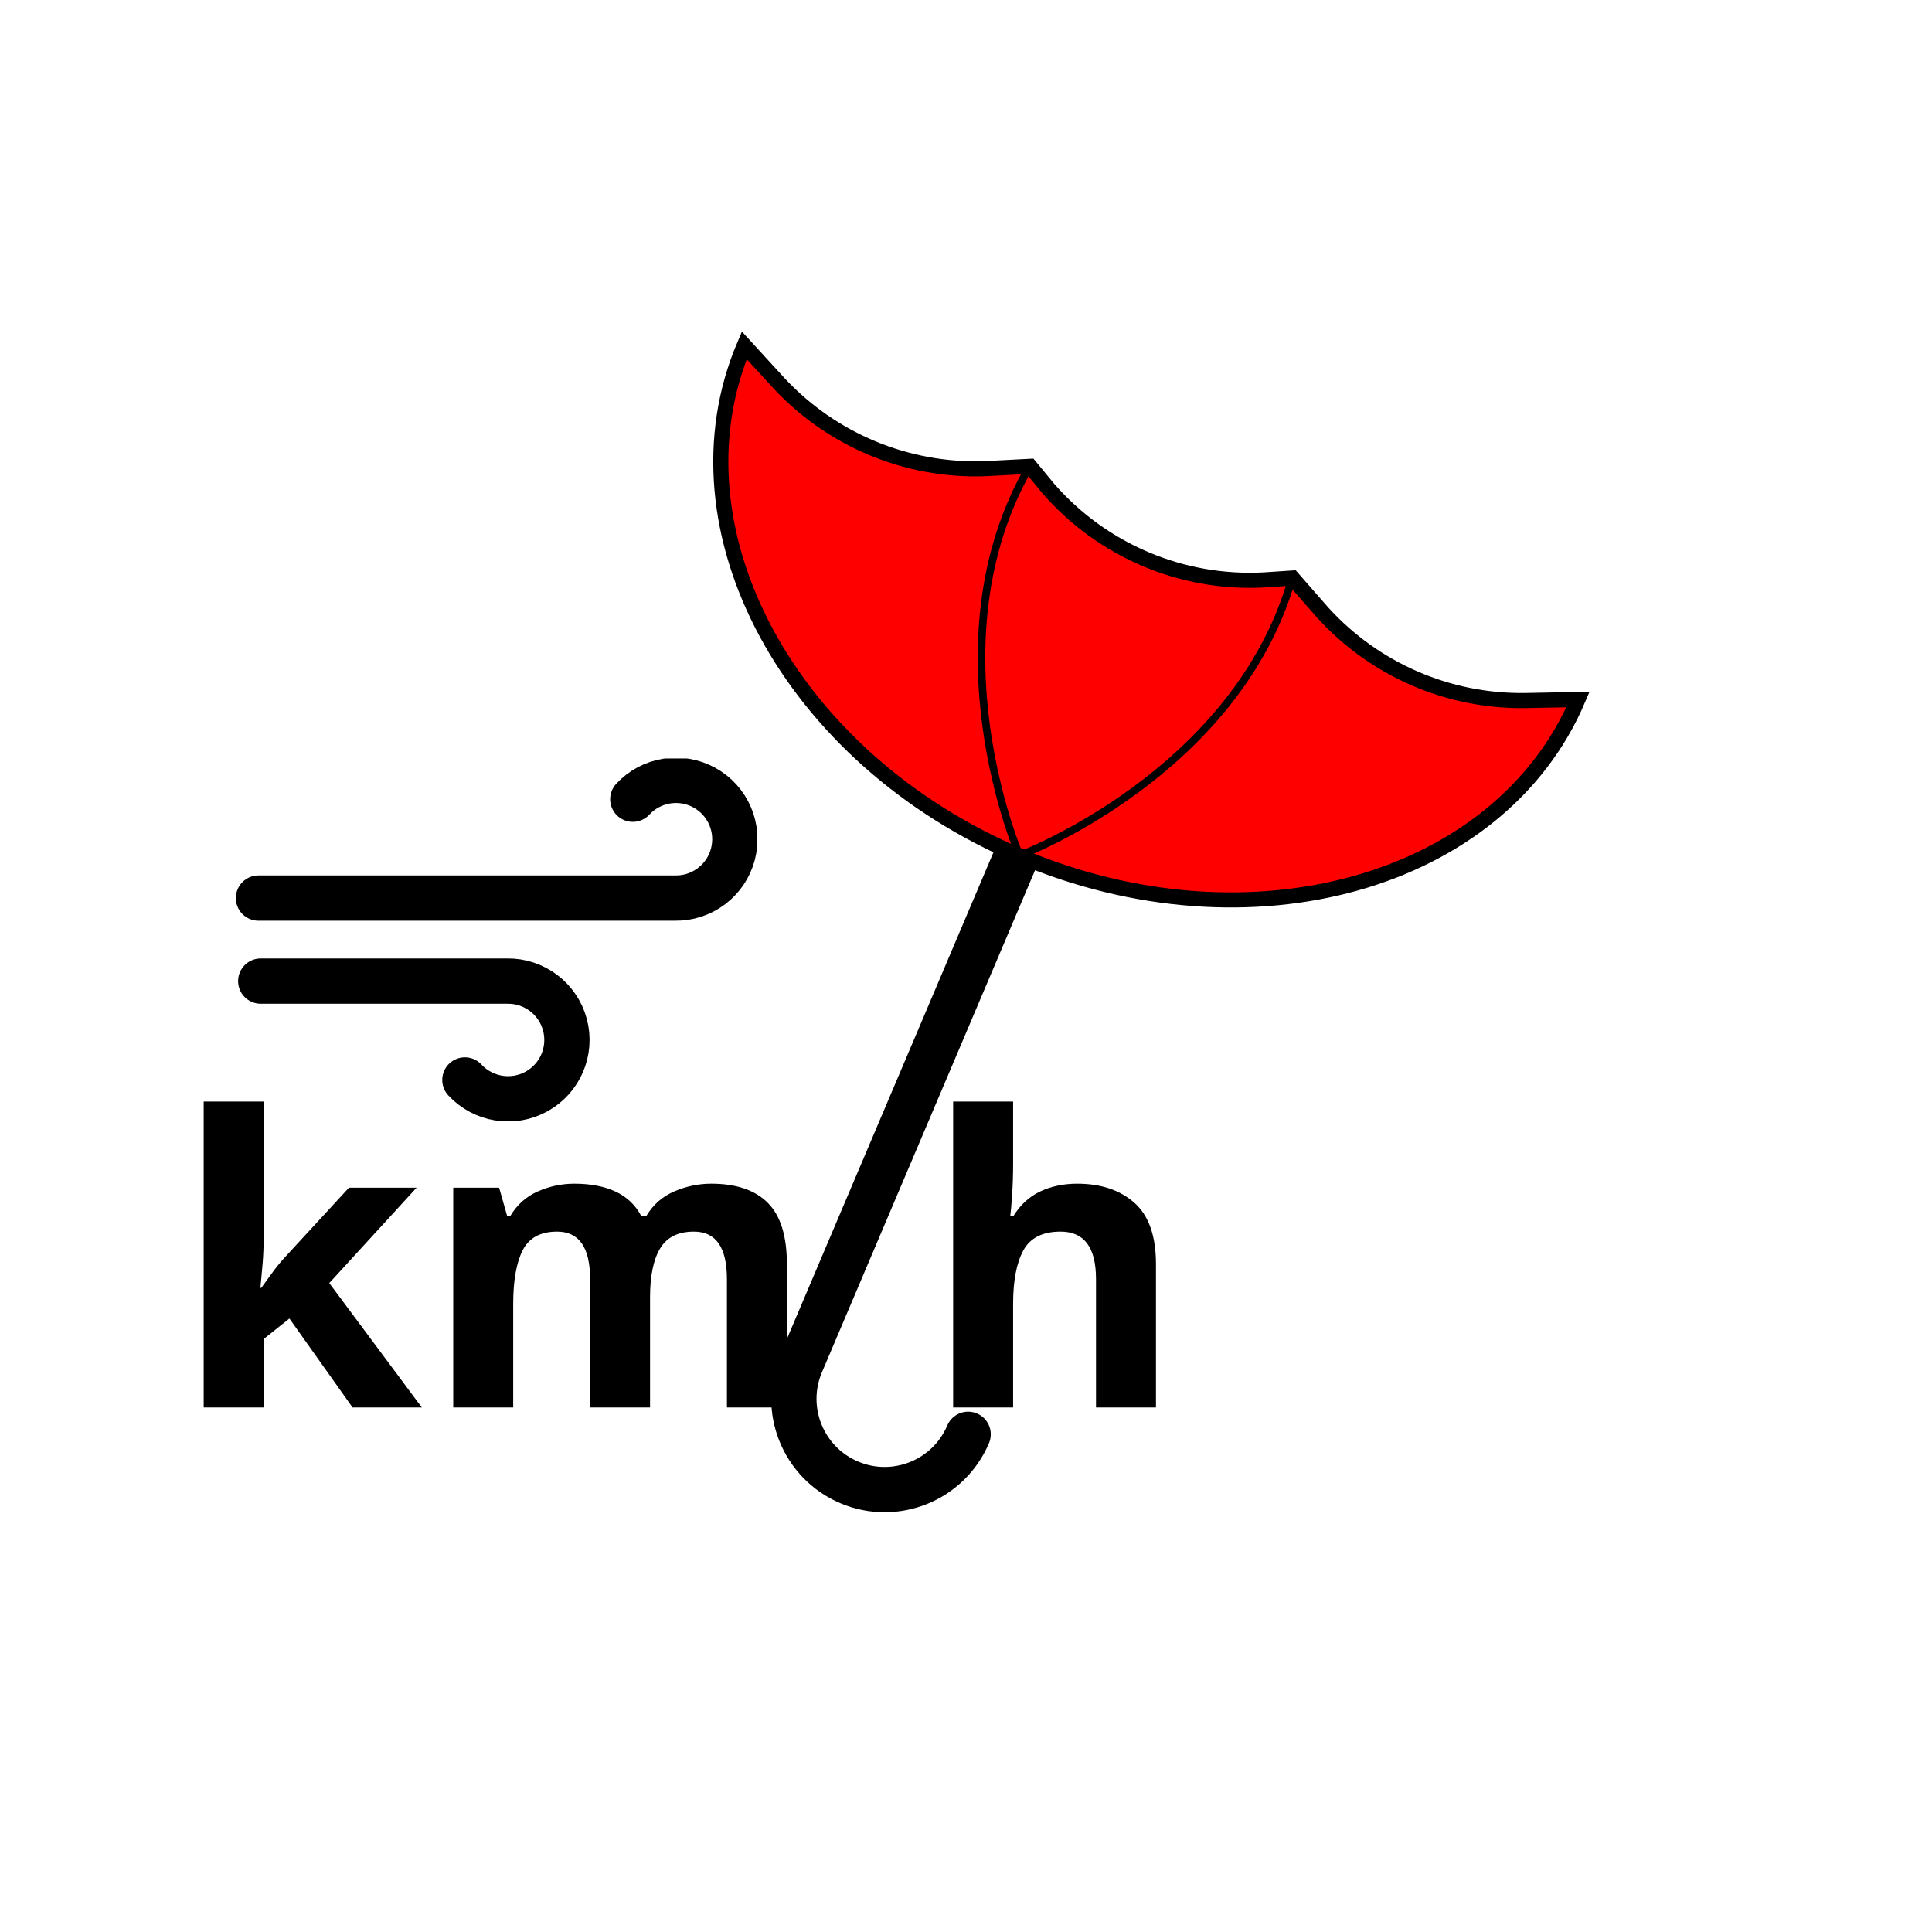
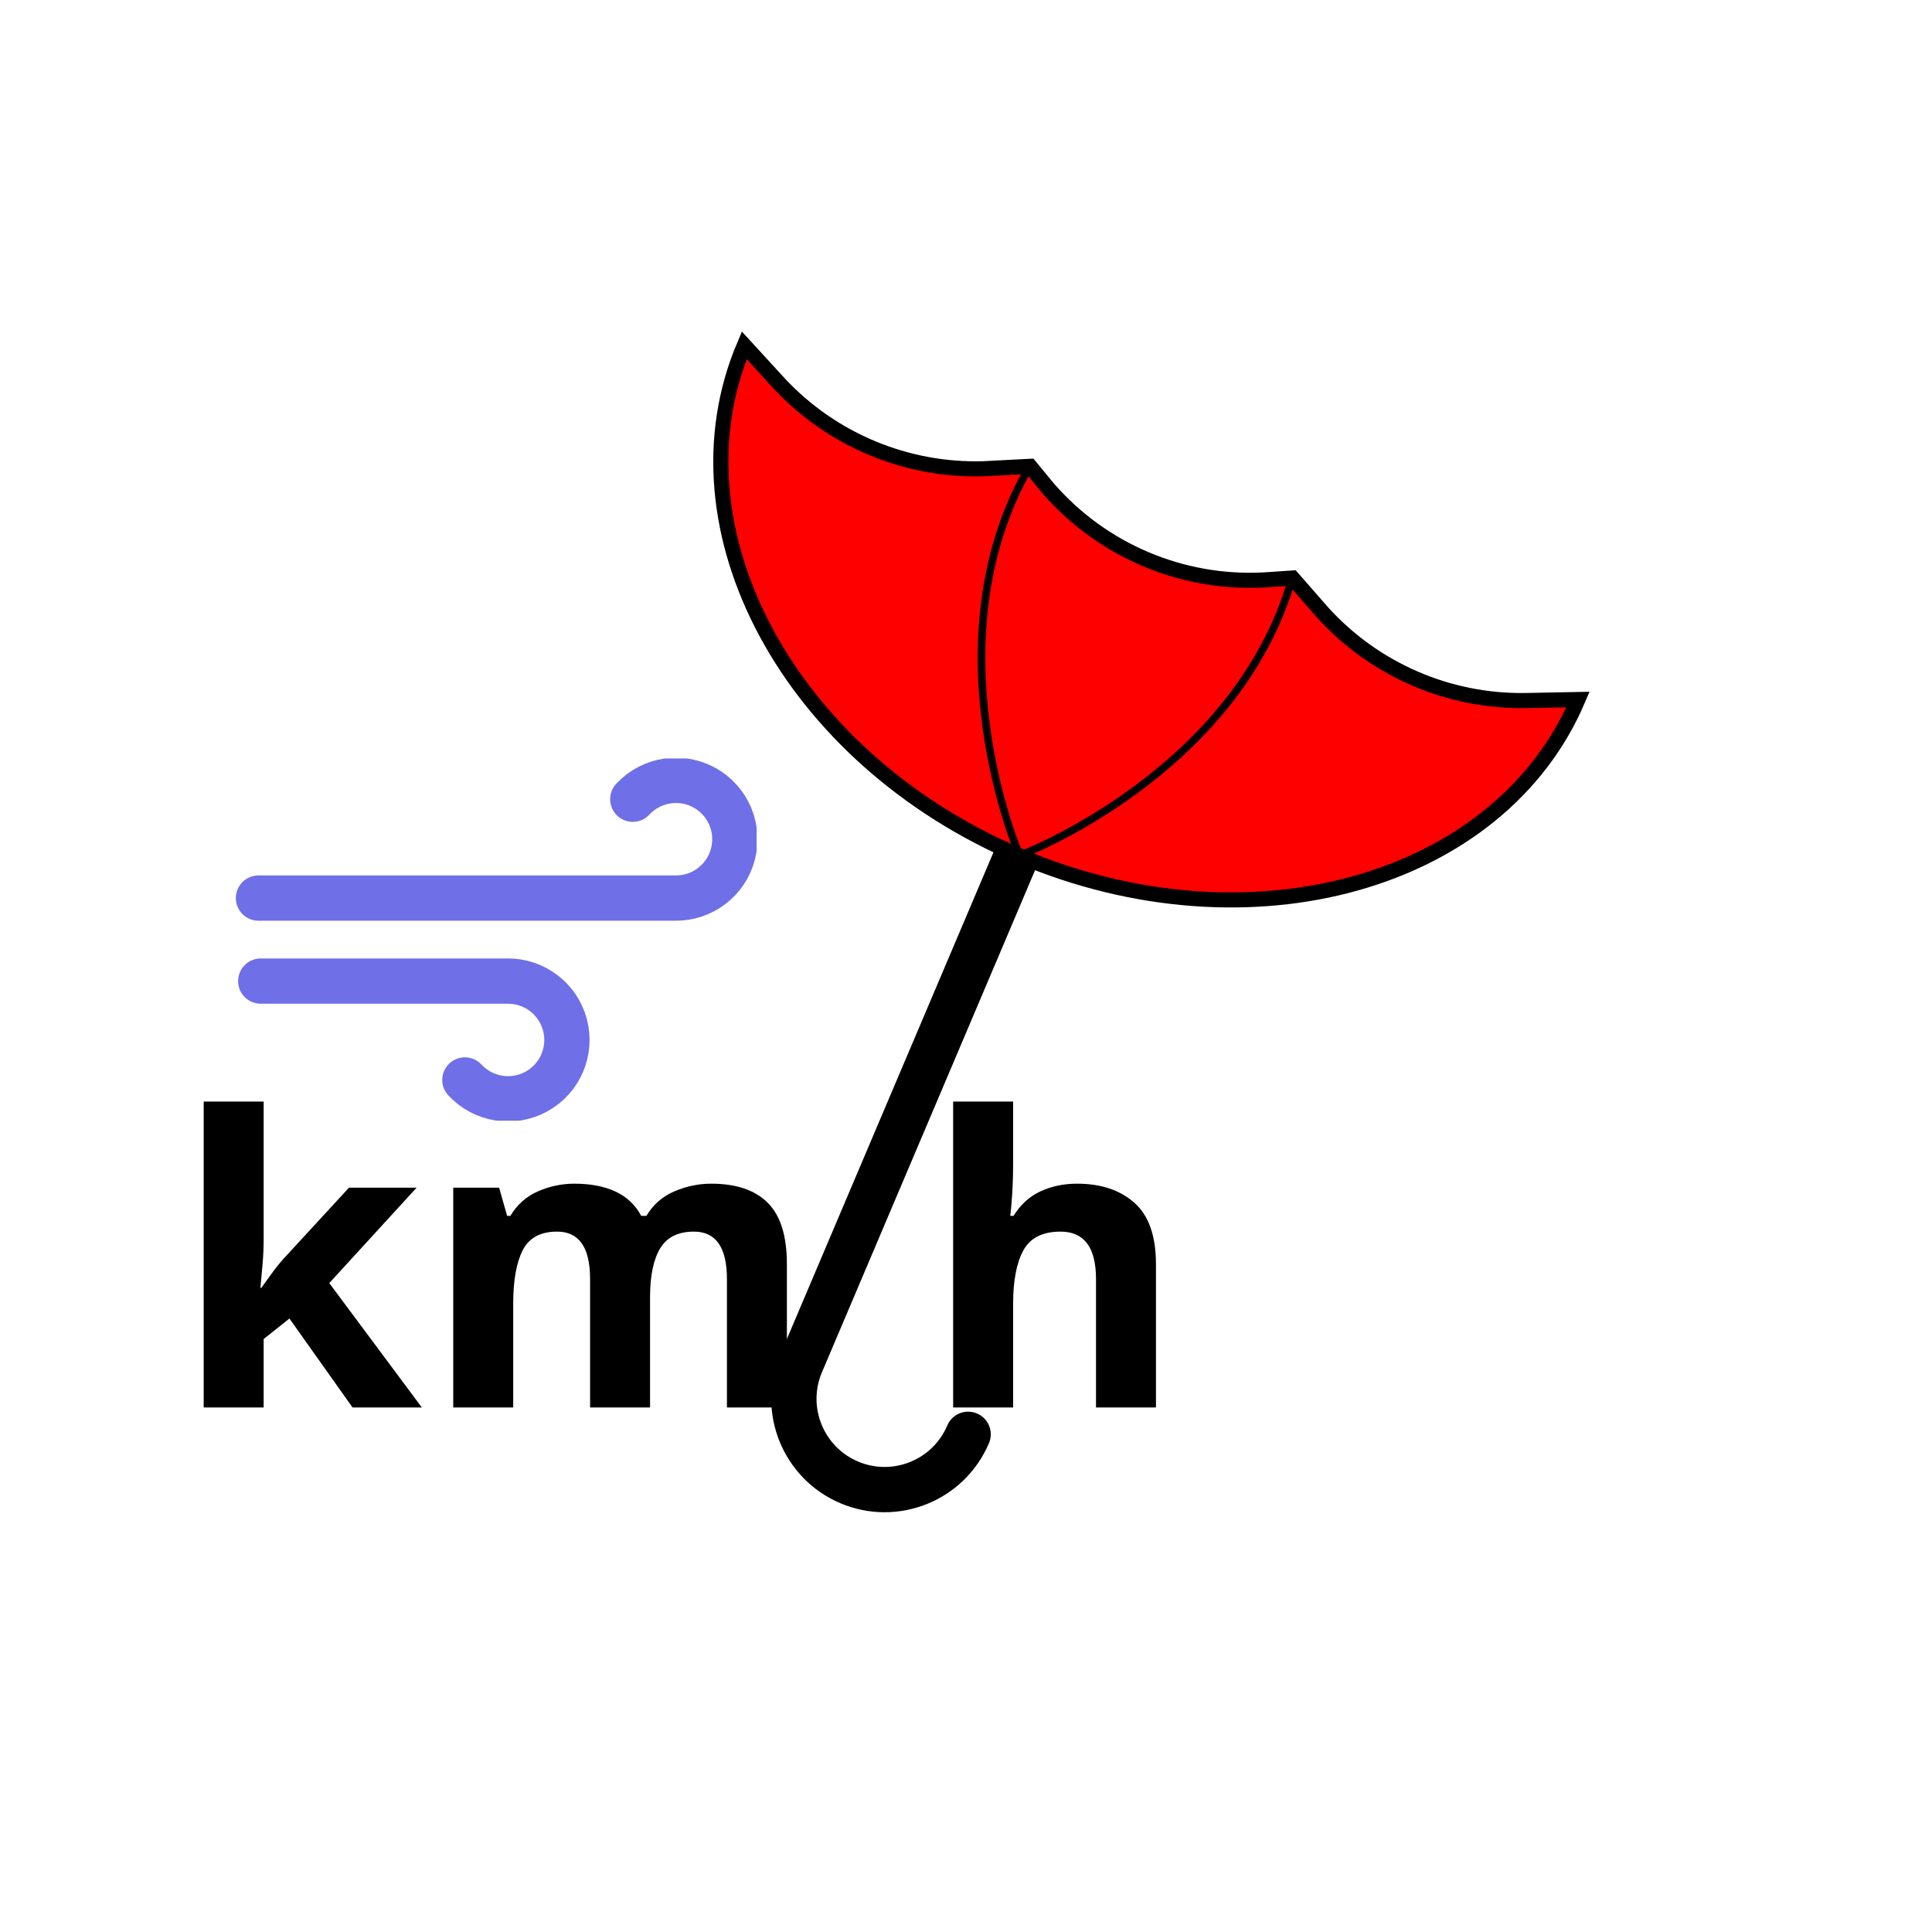
<svg xmlns="http://www.w3.org/2000/svg" xmlns:xlink="http://www.w3.org/1999/xlink" viewBox="0 0 512 512">
  <g transform="rotate(-22 290 276)">
    <path fill="none" stroke="black" stroke-linecap="round" stroke-linejoin="round" stroke-width="12" d="M220 360a24 24 0 11-34-34l1.8-1.8L343 169" />
    <path fill="red" stroke="black" stroke-miterlimit="10" stroke-width="4" d="M442.8 240c-37.5 37.4-105.9 29.8-152.7-17s-54.5-115.3-17-152.8l4.9 13.1         a71.2 71.2 0 0041.7 41l11.6 4 2.3 7.3         a70.8 70.8 0 0043.8 43.8l7.3 2.4 4 11.5         a71.1 71.1 0 0041 41.7Z" />
    <path fill="none" stroke="black" stroke-linecap="round" stroke-linejoin="round" stroke-width="2" d="M384.6 181.8c-33.1 42.6-94.5 41.1-94.5 41.1         s-1.5-61.4 41.1-94.6" />
  </g>
  <symbol id="e" viewBox="0 0 138 96">
-     <path fill="none" stroke="black" stroke-linecap="round" stroke-miterlimit="10" stroke-width="12" d="M105.2 10.8A15.6 15.6 0 11116.4 37H6" />
-     <path fill="none" stroke="black" stroke-linecap="round" stroke-miterlimit="10" stroke-width="12" d="M60.7 85.2A15.6 15.6 0 1071.9 59H6.6" />
+     <path fill="none" stroke="#6f6fe8" stroke-linecap="round" stroke-miterlimit="10" stroke-width="12" d="M105.2 10.8A15.6 15.6 0 11116.4 37H6" />
+     <path fill="none" stroke="#6f6fe8" stroke-linecap="round" stroke-miterlimit="10" stroke-width="12" d="M60.7 85.2A15.6 15.6 0 1071.9 59H6.6" />
  </symbol>
  <use xlink:href="#e" width="138" height="96" transform="translate(62.5 201)" />
  <text x="180" y="373" fill="black" font-size="106.667px" font-weight="bold" font-family="sans-serif" text-anchor="middle">
    km h
  </text>
</svg>
